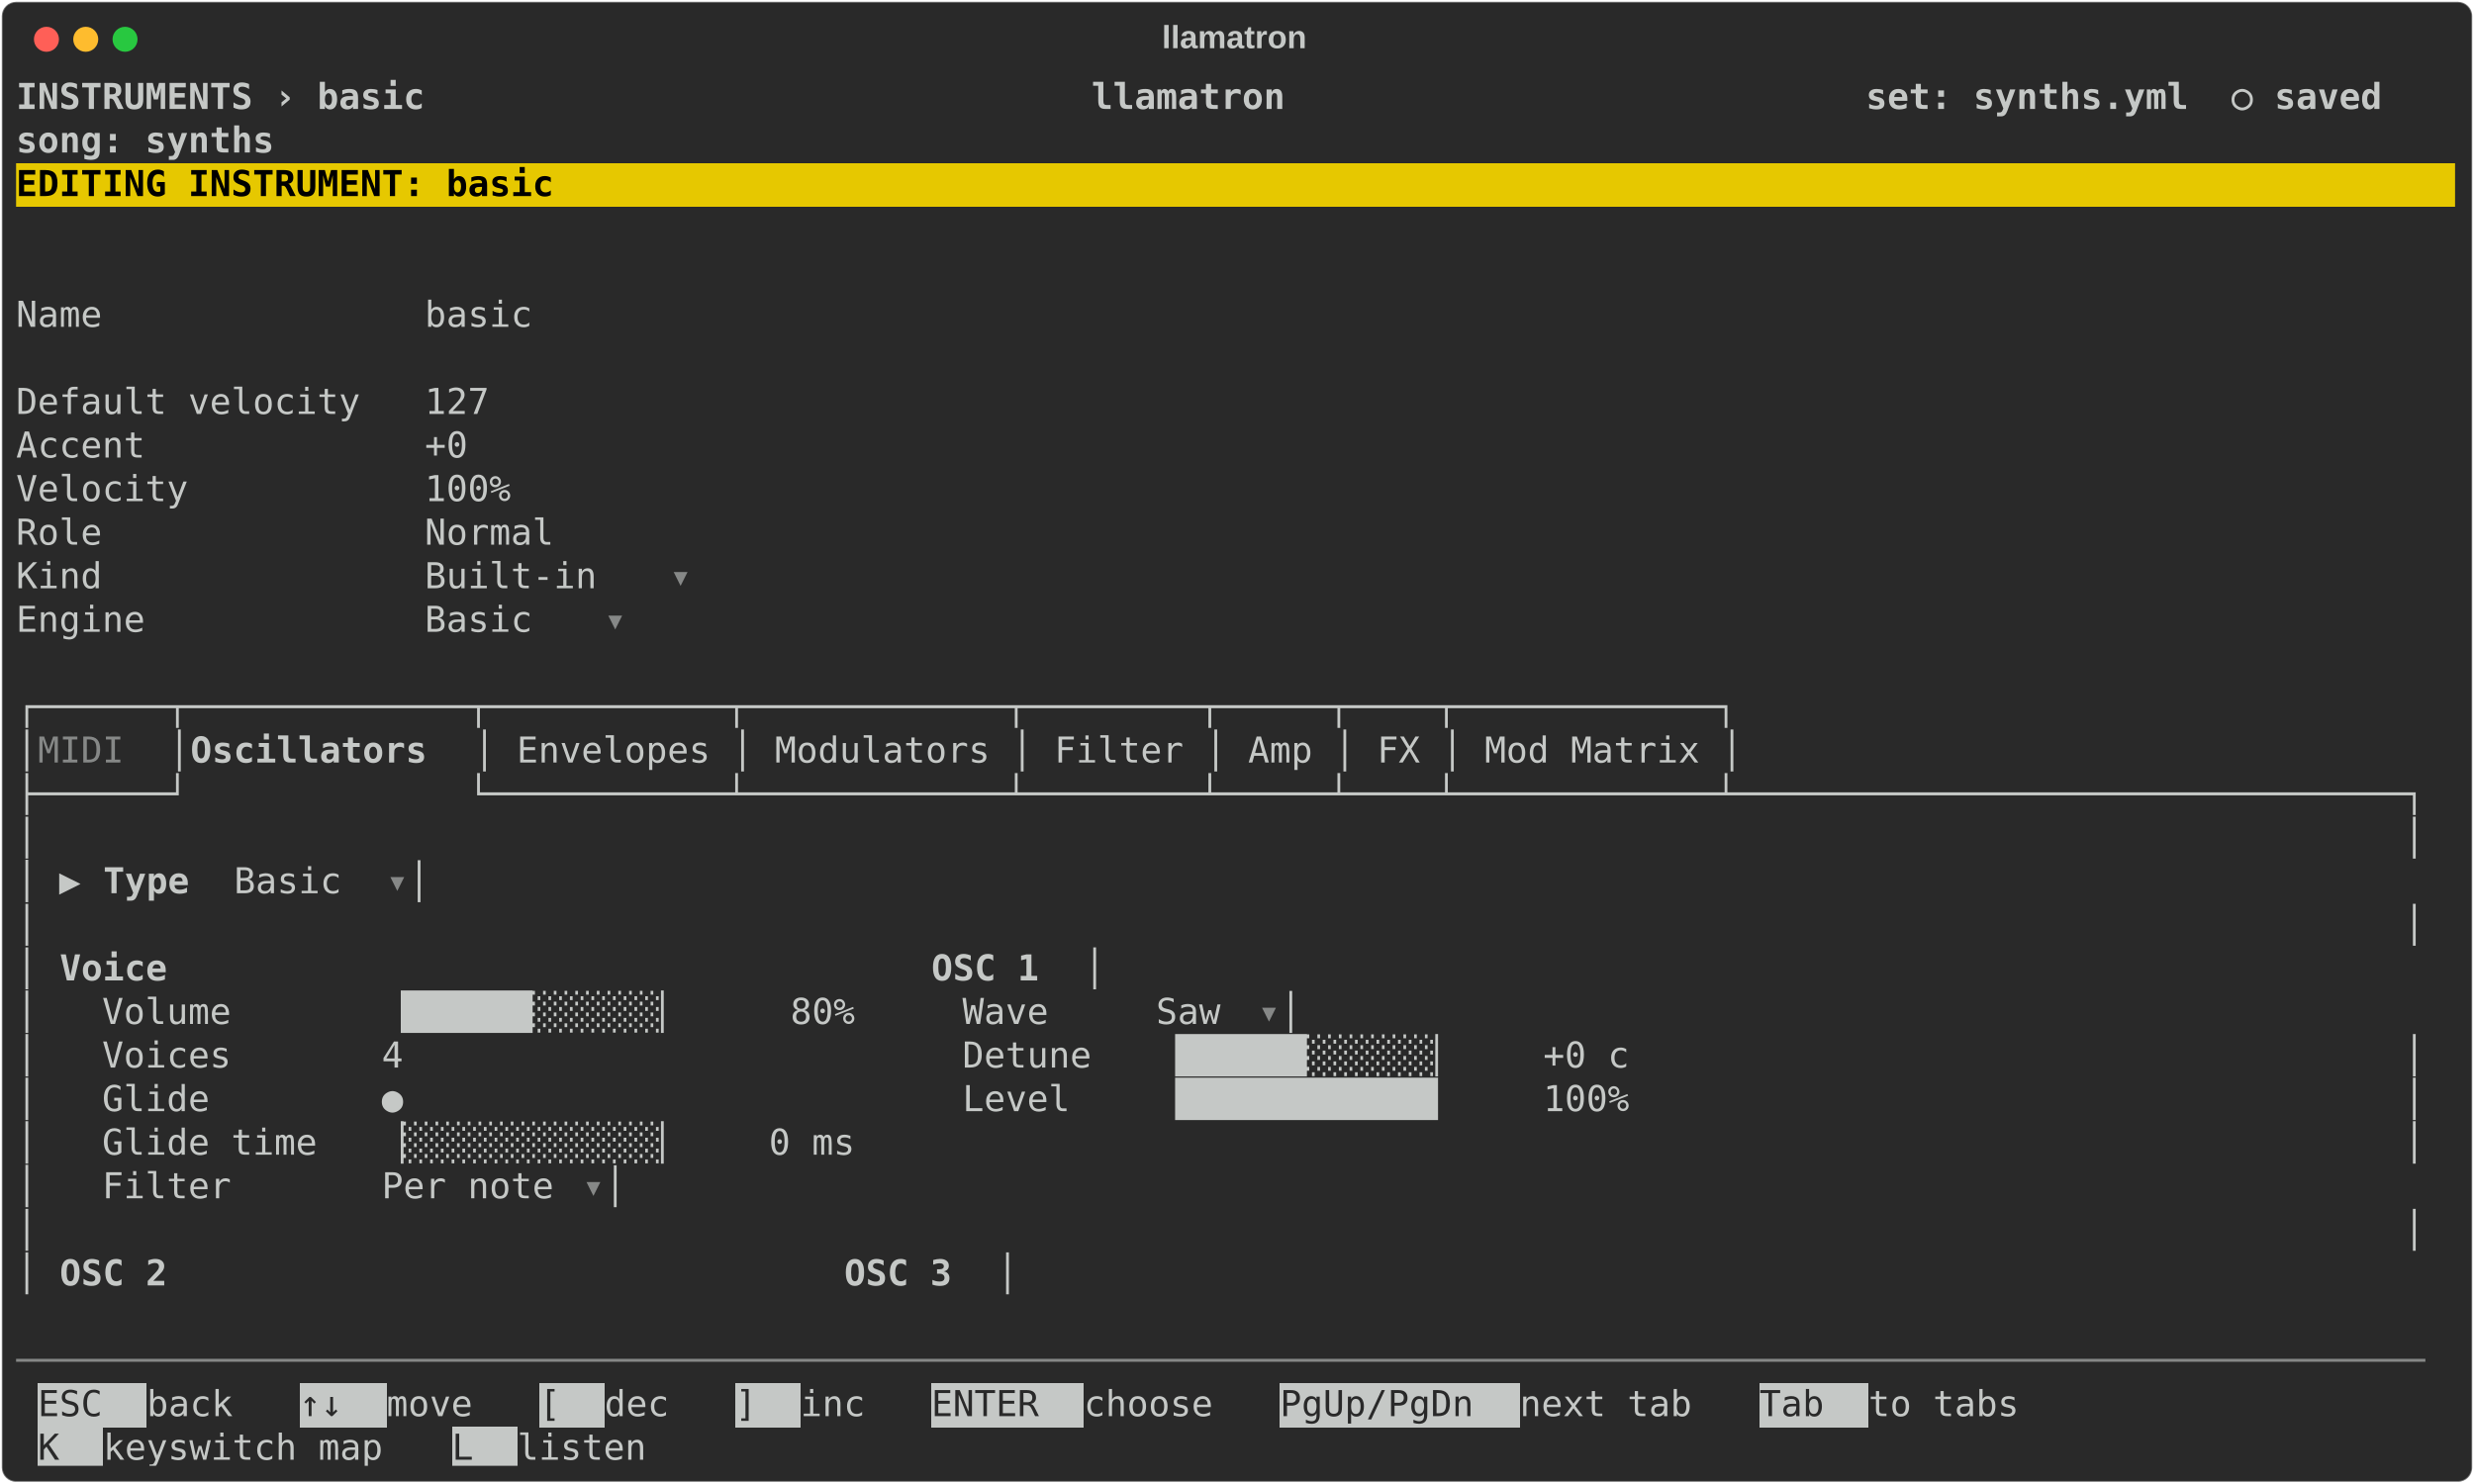
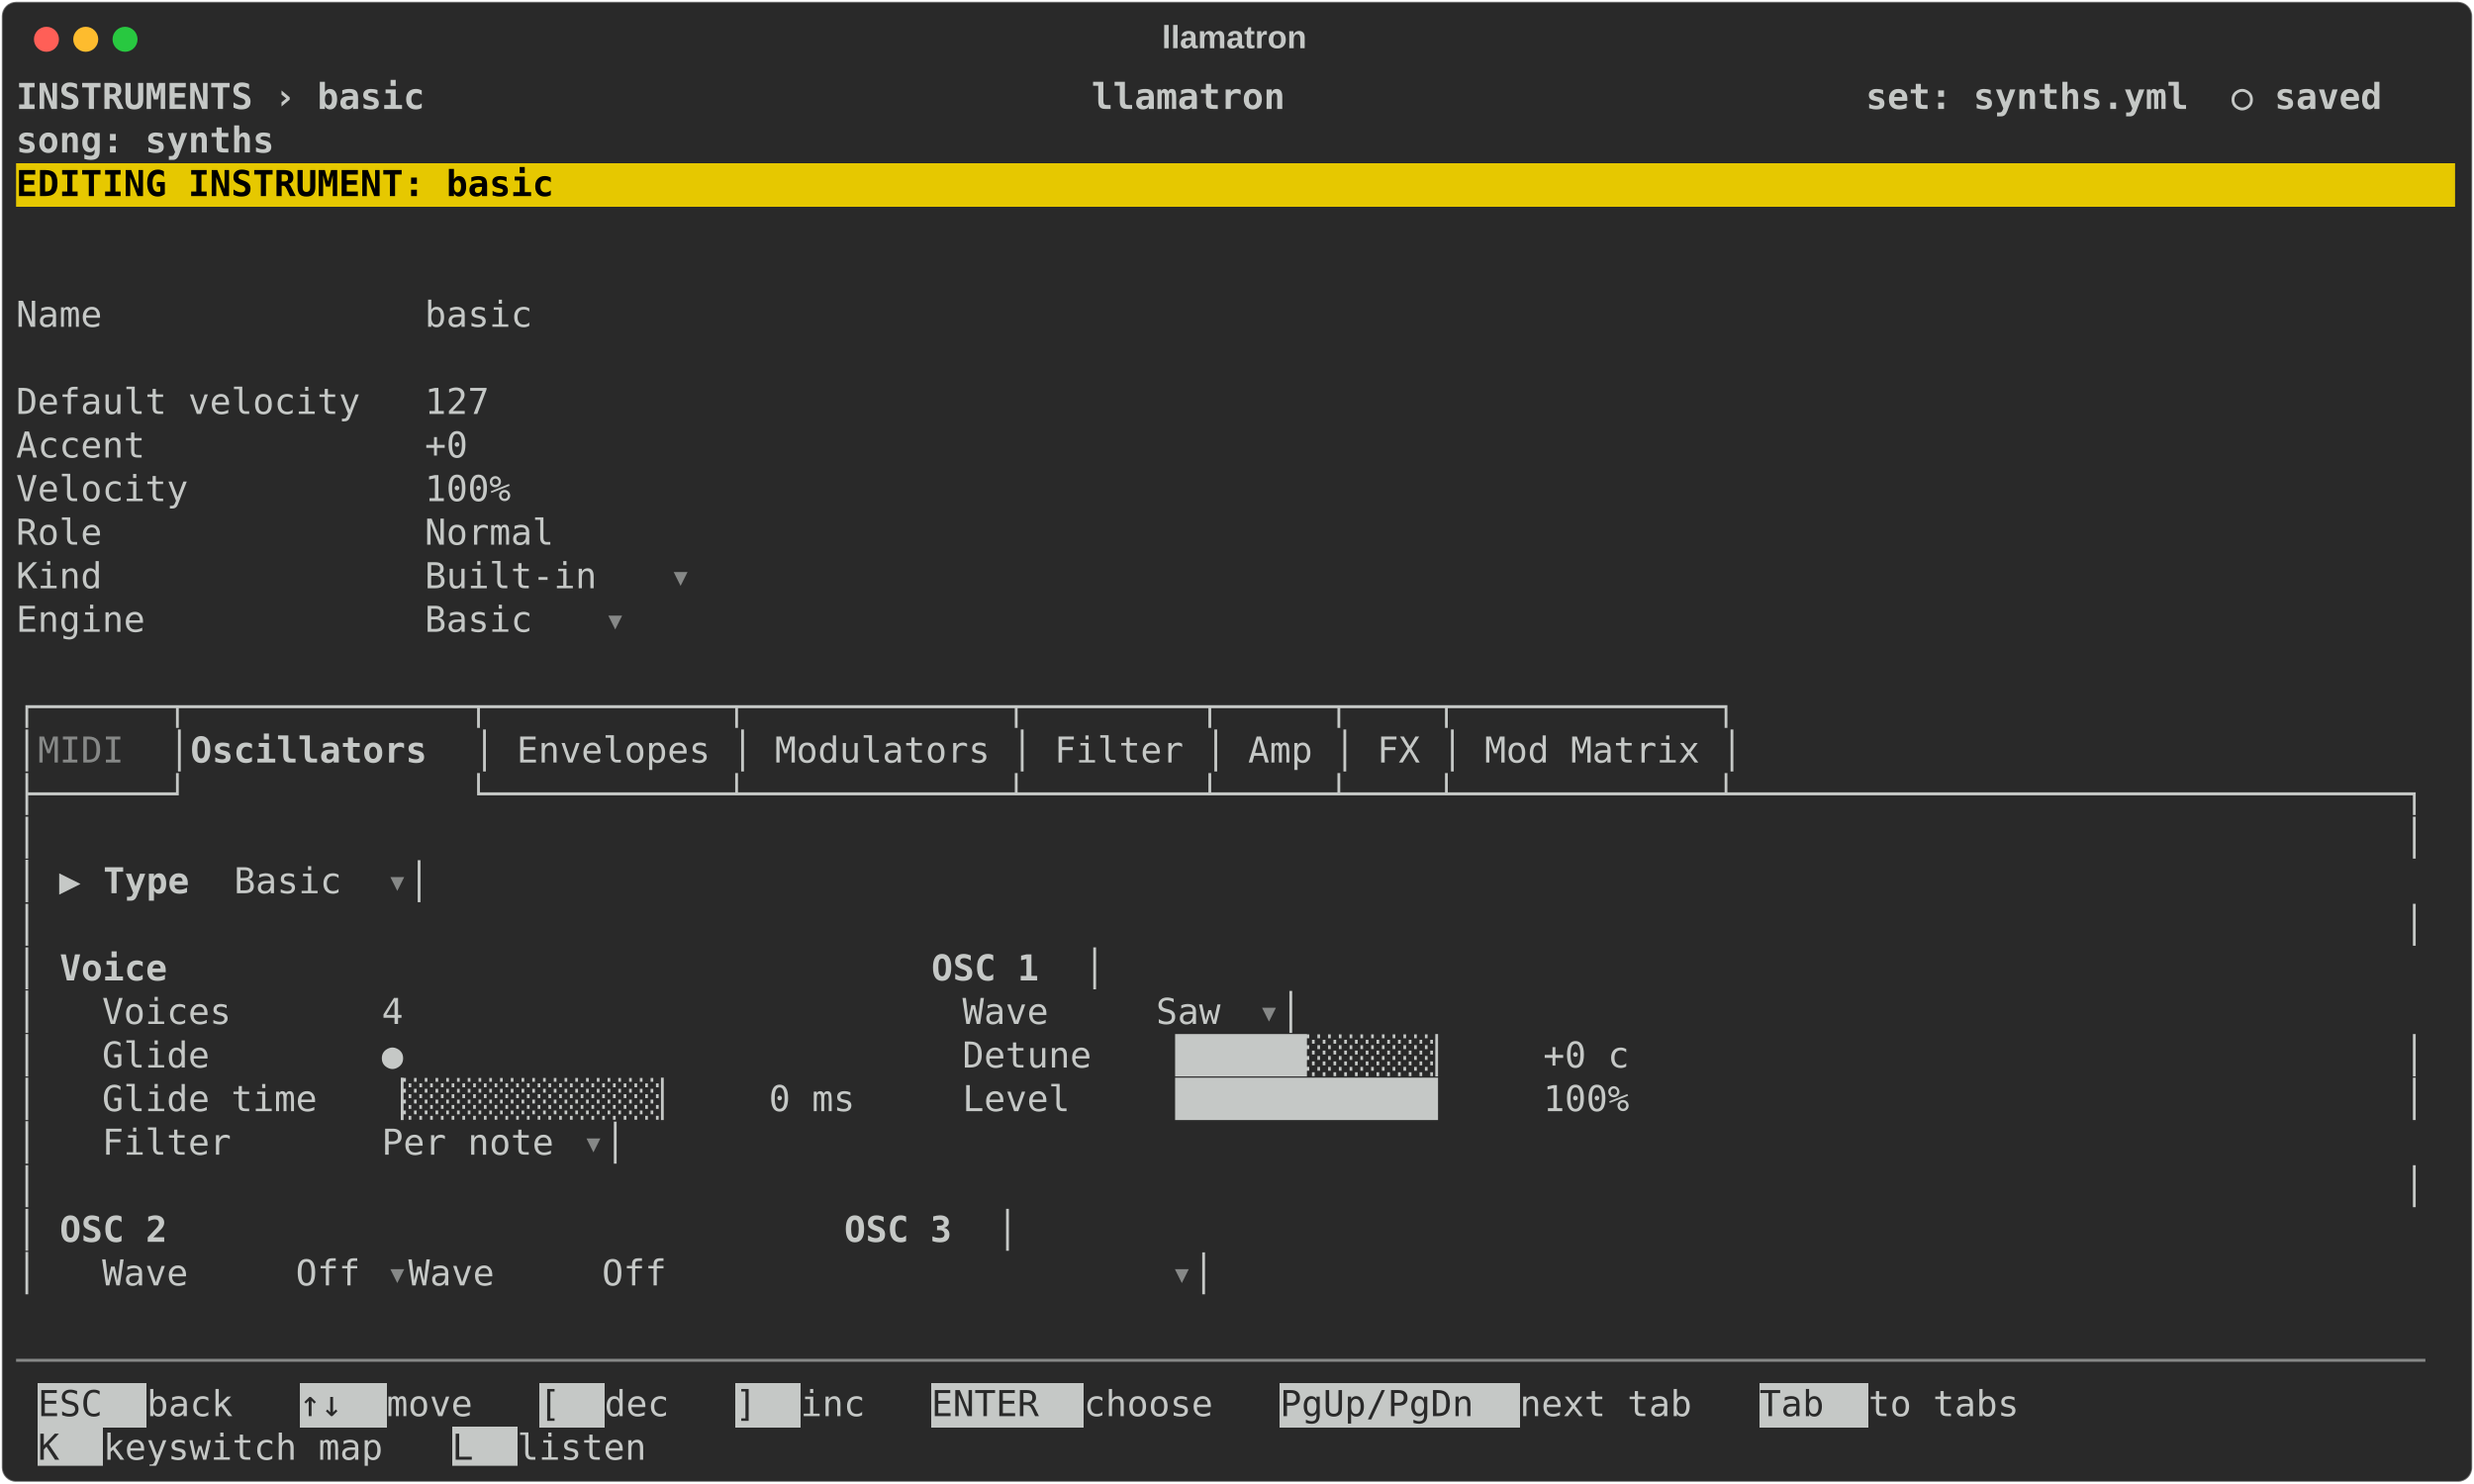
<svg xmlns="http://www.w3.org/2000/svg" class="rich-terminal" viewBox="0 0 1385 830.8">
  <style>

    @font-face {
        font-family: "Fira Code";
        src: local("FiraCode-Regular"),
                url("https://cdnjs.cloudflare.com/ajax/libs/firacode/6.2.0/woff2/FiraCode-Regular.woff2") format("woff2"),
                url("https://cdnjs.cloudflare.com/ajax/libs/firacode/6.2.0/woff/FiraCode-Regular.woff") format("woff");
        font-style: normal;
        font-weight: 400;
    }
    @font-face {
        font-family: "Fira Code";
        src: local("FiraCode-Bold"),
                url("https://cdnjs.cloudflare.com/ajax/libs/firacode/6.2.0/woff2/FiraCode-Bold.woff2") format("woff2"),
                url("https://cdnjs.cloudflare.com/ajax/libs/firacode/6.2.0/woff/FiraCode-Bold.woff") format("woff");
        font-style: bold;
        font-weight: 700;
    }

    .terminal-synth_basic-matrix {
        font-family: Fira Code, monospace;
        font-size: 20px;
        line-height: 24.4px;
        font-variant-east-asian: full-width;
    }

    .terminal-synth_basic-title {
        font-size: 18px;
        font-weight: bold;
        font-family: arial;
    }

    .terminal-synth_basic-r1 { fill: #c5c8c6;font-weight: bold }
.terminal-synth_basic-r2 { fill: #c5c8c6 }
.terminal-synth_basic-r3 { fill: #000000;font-weight: bold }
.terminal-synth_basic-r4 { fill: #868887 }
.terminal-synth_basic-r5 { fill: #292929 }
    </style>
  <defs>
    <clipPath id="terminal-synth_basic-clip-terminal">
      <rect x="0" y="0" width="1365.4" height="779.8" />
    </clipPath>
    <clipPath id="terminal-synth_basic-line-0">
      <rect x="0" y="1.5" width="1366.4" height="24.65" />
    </clipPath>
    <clipPath id="terminal-synth_basic-line-1">
      <rect x="0" y="25.9" width="1366.4" height="24.65" />
    </clipPath>
    <clipPath id="terminal-synth_basic-line-2">
      <rect x="0" y="50.3" width="1366.4" height="24.65" />
    </clipPath>
    <clipPath id="terminal-synth_basic-line-3">
      <rect x="0" y="74.7" width="1366.4" height="24.65" />
    </clipPath>
    <clipPath id="terminal-synth_basic-line-4">
      <rect x="0" y="99.1" width="1366.4" height="24.65" />
    </clipPath>
    <clipPath id="terminal-synth_basic-line-5">
      <rect x="0" y="123.5" width="1366.4" height="24.65" />
    </clipPath>
    <clipPath id="terminal-synth_basic-line-6">
      <rect x="0" y="147.9" width="1366.4" height="24.65" />
    </clipPath>
    <clipPath id="terminal-synth_basic-line-7">
      <rect x="0" y="172.3" width="1366.4" height="24.65" />
    </clipPath>
    <clipPath id="terminal-synth_basic-line-8">
      <rect x="0" y="196.7" width="1366.4" height="24.65" />
    </clipPath>
    <clipPath id="terminal-synth_basic-line-9">
      <rect x="0" y="221.1" width="1366.4" height="24.65" />
    </clipPath>
    <clipPath id="terminal-synth_basic-line-10">
      <rect x="0" y="245.5" width="1366.4" height="24.65" />
    </clipPath>
    <clipPath id="terminal-synth_basic-line-11">
      <rect x="0" y="269.9" width="1366.4" height="24.65" />
    </clipPath>
    <clipPath id="terminal-synth_basic-line-12">
      <rect x="0" y="294.3" width="1366.4" height="24.65" />
    </clipPath>
    <clipPath id="terminal-synth_basic-line-13">
      <rect x="0" y="318.7" width="1366.4" height="24.65" />
    </clipPath>
    <clipPath id="terminal-synth_basic-line-14">
      <rect x="0" y="343.1" width="1366.4" height="24.65" />
    </clipPath>
    <clipPath id="terminal-synth_basic-line-15">
      <rect x="0" y="367.5" width="1366.4" height="24.65" />
    </clipPath>
    <clipPath id="terminal-synth_basic-line-16">
      <rect x="0" y="391.9" width="1366.4" height="24.65" />
    </clipPath>
    <clipPath id="terminal-synth_basic-line-17">
      <rect x="0" y="416.3" width="1366.4" height="24.65" />
    </clipPath>
    <clipPath id="terminal-synth_basic-line-18">
      <rect x="0" y="440.7" width="1366.4" height="24.65" />
    </clipPath>
    <clipPath id="terminal-synth_basic-line-19">
      <rect x="0" y="465.1" width="1366.4" height="24.65" />
    </clipPath>
    <clipPath id="terminal-synth_basic-line-20">
      <rect x="0" y="489.5" width="1366.4" height="24.65" />
    </clipPath>
    <clipPath id="terminal-synth_basic-line-21">
      <rect x="0" y="513.9" width="1366.4" height="24.65" />
    </clipPath>
    <clipPath id="terminal-synth_basic-line-22">
      <rect x="0" y="538.3" width="1366.4" height="24.65" />
    </clipPath>
    <clipPath id="terminal-synth_basic-line-23">
      <rect x="0" y="562.7" width="1366.4" height="24.65" />
    </clipPath>
    <clipPath id="terminal-synth_basic-line-24">
      <rect x="0" y="587.1" width="1366.4" height="24.65" />
    </clipPath>
    <clipPath id="terminal-synth_basic-line-25">
      <rect x="0" y="611.5" width="1366.4" height="24.65" />
    </clipPath>
    <clipPath id="terminal-synth_basic-line-26">
      <rect x="0" y="635.9" width="1366.4" height="24.65" />
    </clipPath>
    <clipPath id="terminal-synth_basic-line-27">
      <rect x="0" y="660.3" width="1366.4" height="24.65" />
    </clipPath>
    <clipPath id="terminal-synth_basic-line-28">
      <rect x="0" y="684.7" width="1366.4" height="24.65" />
    </clipPath>
    <clipPath id="terminal-synth_basic-line-29">
      <rect x="0" y="709.1" width="1366.4" height="24.65" />
    </clipPath>
    <clipPath id="terminal-synth_basic-line-30">
      <rect x="0" y="733.5" width="1366.4" height="24.65" />
    </clipPath>
  </defs>
  <rect fill="#292929" stroke="rgba(255,255,255,0.35)" stroke-width="1" x="1" y="1" width="1383" height="828.8" rx="8" />
  <text class="terminal-synth_basic-title" fill="#c5c8c6" text-anchor="middle" x="691" y="27">llamatron</text>
  <g transform="translate(26,22)">
    <circle cx="0" cy="0" r="7" fill="#ff5f57" />
    <circle cx="22" cy="0" r="7" fill="#febc2e" />
    <circle cx="44" cy="0" r="7" fill="#28c840" />
  </g>
  <g transform="translate(9, 41)" clip-path="url(#terminal-synth_basic-clip-terminal)">
    <rect fill="#e6c800" x="0" y="50.3" width="1366.4" height="24.65" shape-rendering="crispEdges" />
    <rect fill="#c5c8c6" x="12.2" y="733.5" width="61" height="24.65" shape-rendering="crispEdges" />
    <rect fill="#c5c8c6" x="158.6" y="733.5" width="48.8" height="24.65" shape-rendering="crispEdges" />
    <rect fill="#c5c8c6" x="292.8" y="733.5" width="36.6" height="24.65" shape-rendering="crispEdges" />
    <rect fill="#c5c8c6" x="402.6" y="733.5" width="36.6" height="24.65" shape-rendering="crispEdges" />
    <rect fill="#c5c8c6" x="512.4" y="733.5" width="85.4" height="24.65" shape-rendering="crispEdges" />
    <rect fill="#c5c8c6" x="707.6" y="733.5" width="134.2" height="24.65" shape-rendering="crispEdges" />
    <rect fill="#c5c8c6" x="976" y="733.5" width="61" height="24.65" shape-rendering="crispEdges" />
    <rect fill="#c5c8c6" x="12.2" y="757.9" width="36.6" height="24.65" shape-rendering="crispEdges" />
    <rect fill="#c5c8c6" x="244" y="757.9" width="36.6" height="24.65" shape-rendering="crispEdges" />
    <g class="terminal-synth_basic-matrix">
      <text class="terminal-synth_basic-r1" x="0" y="20" textLength="1366.4" clip-path="url(#terminal-synth_basic-line-0)"> INSTRUMENTS › basic                               llamatron                           set: synths.yml  ○ saved </text>
      <text class="terminal-synth_basic-r2" x="1366.4" y="20" textLength="12.2" clip-path="url(#terminal-synth_basic-line-0)">
</text>
      <text class="terminal-synth_basic-r1" x="0" y="44.4" textLength="1366.4" clip-path="url(#terminal-synth_basic-line-1)">                                                                                       song: synths             </text>
      <text class="terminal-synth_basic-r2" x="1366.4" y="44.4" textLength="12.2" clip-path="url(#terminal-synth_basic-line-1)">
</text>
      <text class="terminal-synth_basic-r3" x="0" y="68.8" textLength="1366.4" clip-path="url(#terminal-synth_basic-line-2)"> EDITING INSTRUMENT: basic                                                                                      </text>
      <text class="terminal-synth_basic-r2" x="1366.4" y="68.8" textLength="12.2" clip-path="url(#terminal-synth_basic-line-2)">
</text>
      <text class="terminal-synth_basic-r2" x="1366.4" y="93.2" textLength="12.2" clip-path="url(#terminal-synth_basic-line-3)">
</text>
      <text class="terminal-synth_basic-r2" x="1366.4" y="117.6" textLength="12.2" clip-path="url(#terminal-synth_basic-line-4)">
</text>
      <text class="terminal-synth_basic-r2" x="0" y="142" textLength="329.4" clip-path="url(#terminal-synth_basic-line-5)">  Name               basic </text>
      <text class="terminal-synth_basic-r2" x="1366.4" y="142" textLength="12.2" clip-path="url(#terminal-synth_basic-line-5)">
</text>
      <text class="terminal-synth_basic-r2" x="1366.4" y="166.4" textLength="12.2" clip-path="url(#terminal-synth_basic-line-6)">
</text>
      <text class="terminal-synth_basic-r2" x="0" y="190.8" textLength="305" clip-path="url(#terminal-synth_basic-line-7)">  Default velocity   127 </text>
      <text class="terminal-synth_basic-r2" x="1366.4" y="190.8" textLength="12.2" clip-path="url(#terminal-synth_basic-line-7)">
</text>
      <text class="terminal-synth_basic-r2" x="0" y="215.2" textLength="292.8" clip-path="url(#terminal-synth_basic-line-8)">  Accent             +0 </text>
      <text class="terminal-synth_basic-r2" x="1366.4" y="215.2" textLength="12.2" clip-path="url(#terminal-synth_basic-line-8)">
</text>
      <text class="terminal-synth_basic-r2" x="0" y="239.6" textLength="317.2" clip-path="url(#terminal-synth_basic-line-9)">  Velocity           100% </text>
      <text class="terminal-synth_basic-r2" x="1366.4" y="239.6" textLength="12.2" clip-path="url(#terminal-synth_basic-line-9)">
</text>
      <text class="terminal-synth_basic-r2" x="0" y="264" textLength="341.6" clip-path="url(#terminal-synth_basic-line-10)">  Role               Normal </text>
      <text class="terminal-synth_basic-r2" x="1366.4" y="264" textLength="12.2" clip-path="url(#terminal-synth_basic-line-10)">
</text>
      <text class="terminal-synth_basic-r2" x="0" y="288.4" textLength="366" clip-path="url(#terminal-synth_basic-line-11)">  Kind               Built-in </text>
      <text class="terminal-synth_basic-r4" x="366" y="288.4" textLength="12.2" clip-path="url(#terminal-synth_basic-line-11)">▾</text>
      <text class="terminal-synth_basic-r2" x="1366.4" y="288.4" textLength="12.2" clip-path="url(#terminal-synth_basic-line-11)">
</text>
      <text class="terminal-synth_basic-r2" x="0" y="312.8" textLength="329.4" clip-path="url(#terminal-synth_basic-line-12)">  Engine             Basic </text>
      <text class="terminal-synth_basic-r4" x="329.4" y="312.8" textLength="12.2" clip-path="url(#terminal-synth_basic-line-12)">▾</text>
      <text class="terminal-synth_basic-r2" x="1366.4" y="312.8" textLength="12.2" clip-path="url(#terminal-synth_basic-line-12)">
</text>
      <text class="terminal-synth_basic-r2" x="1366.4" y="337.2" textLength="12.2" clip-path="url(#terminal-synth_basic-line-13)">
</text>
      <text class="terminal-synth_basic-r2" x="0" y="361.6" textLength="976" clip-path="url(#terminal-synth_basic-line-14)">┌──────┬─────────────┬───────────┬────────────┬────────┬─────┬────┬────────────┐</text>
      <text class="terminal-synth_basic-r2" x="1366.4" y="361.6" textLength="12.2" clip-path="url(#terminal-synth_basic-line-14)">
</text>
      <text class="terminal-synth_basic-r2" x="0" y="386" textLength="12.2" clip-path="url(#terminal-synth_basic-line-15)">│</text>
      <text class="terminal-synth_basic-r4" x="12.2" y="386" textLength="73.2" clip-path="url(#terminal-synth_basic-line-15)"> MIDI </text>
      <text class="terminal-synth_basic-r2" x="85.4" y="386" textLength="12.2" clip-path="url(#terminal-synth_basic-line-15)">│</text>
      <text class="terminal-synth_basic-r1" x="97.6" y="386" textLength="158.6" clip-path="url(#terminal-synth_basic-line-15)"> Oscillators </text>
      <text class="terminal-synth_basic-r2" x="256.2" y="386" textLength="719.8" clip-path="url(#terminal-synth_basic-line-15)">│ Envelopes │ Modulators │ Filter │ Amp │ FX │ Mod Matrix │</text>
      <text class="terminal-synth_basic-r2" x="1366.4" y="386" textLength="12.2" clip-path="url(#terminal-synth_basic-line-15)">
</text>
      <text class="terminal-synth_basic-r2" x="0" y="410.4" textLength="1366.4" clip-path="url(#terminal-synth_basic-line-16)">├──────┘             └───────────┴────────────┴────────┴─────┴────┴────────────┴───────────────────────────────┐</text>
      <text class="terminal-synth_basic-r2" x="1366.4" y="410.4" textLength="12.2" clip-path="url(#terminal-synth_basic-line-16)">
</text>
      <text class="terminal-synth_basic-r2" x="0" y="434.8" textLength="1366.4" clip-path="url(#terminal-synth_basic-line-17)">│                                                                                                              │</text>
      <text class="terminal-synth_basic-r2" x="1366.4" y="434.8" textLength="12.2" clip-path="url(#terminal-synth_basic-line-17)">
</text>
      <text class="terminal-synth_basic-r2" x="0" y="459.2" textLength="48.8" clip-path="url(#terminal-synth_basic-line-18)">│ ▶ </text>
      <text class="terminal-synth_basic-r1" x="48.8" y="459.2" textLength="73.2" clip-path="url(#terminal-synth_basic-line-18)">Type  </text>
      <text class="terminal-synth_basic-r2" x="122" y="459.2" textLength="85.4" clip-path="url(#terminal-synth_basic-line-18)"> Basic </text>
      <text class="terminal-synth_basic-r4" x="207.4" y="459.2" textLength="12.2" clip-path="url(#terminal-synth_basic-line-18)">▾</text>
      <text class="terminal-synth_basic-r2" x="219.6" y="459.2" textLength="1146.8" clip-path="url(#terminal-synth_basic-line-18)">                                                                                             │</text>
      <text class="terminal-synth_basic-r2" x="1366.4" y="459.2" textLength="12.2" clip-path="url(#terminal-synth_basic-line-18)">
</text>
      <text class="terminal-synth_basic-r2" x="0" y="483.6" textLength="1366.4" clip-path="url(#terminal-synth_basic-line-19)">│                                                                                                              │</text>
      <text class="terminal-synth_basic-r2" x="1366.4" y="483.6" textLength="12.2" clip-path="url(#terminal-synth_basic-line-19)">
</text>
      <text class="terminal-synth_basic-r2" x="0" y="508" textLength="24.4" clip-path="url(#terminal-synth_basic-line-20)">│ </text>
      <text class="terminal-synth_basic-r1" x="24.4" y="508" textLength="85.4" clip-path="url(#terminal-synth_basic-line-20)">  Voice</text>
      <text class="terminal-synth_basic-r1" x="512.4" y="508" textLength="85.4" clip-path="url(#terminal-synth_basic-line-20)">  OSC 1</text>
      <text class="terminal-synth_basic-r2" x="597.8" y="508" textLength="768.6" clip-path="url(#terminal-synth_basic-line-20)">                                                              │</text>
      <text class="terminal-synth_basic-r2" x="1366.4" y="508" textLength="12.2" clip-path="url(#terminal-synth_basic-line-20)">
</text>
-       <text class="terminal-synth_basic-r2" x="0" y="532.4" textLength="695.4" clip-path="url(#terminal-synth_basic-line-21)">│   Volume       ▕██████░░░░░░▏     80%     Wave     Saw </text>
+       <text class="terminal-synth_basic-r2" x="0" y="532.4" textLength="695.4" clip-path="url(#terminal-synth_basic-line-21)">│   Voices       4                          Wave     Saw </text>
      <text class="terminal-synth_basic-r4" x="695.4" y="532.4" textLength="12.2" clip-path="url(#terminal-synth_basic-line-21)">▾</text>
      <text class="terminal-synth_basic-r2" x="707.6" y="532.4" textLength="658.8" clip-path="url(#terminal-synth_basic-line-21)">                                                     │</text>
      <text class="terminal-synth_basic-r2" x="1366.4" y="532.4" textLength="12.2" clip-path="url(#terminal-synth_basic-line-21)">
</text>
-       <text class="terminal-synth_basic-r2" x="0" y="556.8" textLength="1366.4" clip-path="url(#terminal-synth_basic-line-22)">│   Voices       4                          Detune   ▕██████░░░░░░▏    +0 c                                    │</text>
+       <text class="terminal-synth_basic-r2" x="0" y="556.8" textLength="1366.4" clip-path="url(#terminal-synth_basic-line-22)">│   Glide        ●                          Detune   ▕██████░░░░░░▏    +0 c                                    │</text>
      <text class="terminal-synth_basic-r2" x="1366.4" y="556.8" textLength="12.2" clip-path="url(#terminal-synth_basic-line-22)">
</text>
-       <text class="terminal-synth_basic-r2" x="0" y="581.2" textLength="1366.4" clip-path="url(#terminal-synth_basic-line-23)">│   Glide        ●                          Level    ▕████████████▏    100%                                    │</text>
+       <text class="terminal-synth_basic-r2" x="0" y="581.2" textLength="1366.4" clip-path="url(#terminal-synth_basic-line-23)">│   Glide time   ▕░░░░░░░░░░░░▏    0 ms     Level    ▕████████████▏    100%                                    │</text>
      <text class="terminal-synth_basic-r2" x="1366.4" y="581.2" textLength="12.2" clip-path="url(#terminal-synth_basic-line-23)">
</text>
-       <text class="terminal-synth_basic-r2" x="0" y="605.6" textLength="1366.4" clip-path="url(#terminal-synth_basic-line-24)">│   Glide time   ▕░░░░░░░░░░░░▏    0 ms                                                                        │</text>
+       <text class="terminal-synth_basic-r2" x="0" y="605.6" textLength="317.2" clip-path="url(#terminal-synth_basic-line-24)">│   Filter       Per note </text>
+       <text class="terminal-synth_basic-r4" x="317.2" y="605.6" textLength="12.2" clip-path="url(#terminal-synth_basic-line-24)">▾</text>
+       <text class="terminal-synth_basic-r2" x="329.4" y="605.6" textLength="1037" clip-path="url(#terminal-synth_basic-line-24)">                                                                                    │</text>
      <text class="terminal-synth_basic-r2" x="1366.4" y="605.6" textLength="12.2" clip-path="url(#terminal-synth_basic-line-24)">
</text>
-       <text class="terminal-synth_basic-r2" x="0" y="630" textLength="317.2" clip-path="url(#terminal-synth_basic-line-25)">│   Filter       Per note </text>
-       <text class="terminal-synth_basic-r4" x="317.2" y="630" textLength="12.2" clip-path="url(#terminal-synth_basic-line-25)">▾</text>
-       <text class="terminal-synth_basic-r2" x="329.4" y="630" textLength="1037" clip-path="url(#terminal-synth_basic-line-25)">                                                                                    │</text>
+       <text class="terminal-synth_basic-r2" x="0" y="630" textLength="1366.4" clip-path="url(#terminal-synth_basic-line-25)">│                                                                                                              │</text>
      <text class="terminal-synth_basic-r2" x="1366.4" y="630" textLength="12.2" clip-path="url(#terminal-synth_basic-line-25)">
</text>
-       <text class="terminal-synth_basic-r2" x="0" y="654.4" textLength="1366.4" clip-path="url(#terminal-synth_basic-line-26)">│                                                                                                              │</text>
+       <text class="terminal-synth_basic-r2" x="0" y="654.4" textLength="24.4" clip-path="url(#terminal-synth_basic-line-26)">│ </text>
+       <text class="terminal-synth_basic-r1" x="24.4" y="654.4" textLength="85.4" clip-path="url(#terminal-synth_basic-line-26)">  OSC 2</text>
+       <text class="terminal-synth_basic-r1" x="463.6" y="654.4" textLength="85.4" clip-path="url(#terminal-synth_basic-line-26)">  OSC 3</text>
+       <text class="terminal-synth_basic-r2" x="549" y="654.4" textLength="817.4" clip-path="url(#terminal-synth_basic-line-26)">                                                                  │</text>
      <text class="terminal-synth_basic-r2" x="1366.4" y="654.4" textLength="12.2" clip-path="url(#terminal-synth_basic-line-26)">
</text>
-       <text class="terminal-synth_basic-r2" x="0" y="678.8" textLength="24.4" clip-path="url(#terminal-synth_basic-line-27)">│ </text>
-       <text class="terminal-synth_basic-r1" x="24.4" y="678.8" textLength="85.4" clip-path="url(#terminal-synth_basic-line-27)">  OSC 2</text>
-       <text class="terminal-synth_basic-r1" x="463.6" y="678.8" textLength="85.4" clip-path="url(#terminal-synth_basic-line-27)">  OSC 3</text>
-       <text class="terminal-synth_basic-r2" x="549" y="678.8" textLength="817.4" clip-path="url(#terminal-synth_basic-line-27)">                                                                  │</text>
+       <text class="terminal-synth_basic-r2" x="0" y="678.8" textLength="207.4" clip-path="url(#terminal-synth_basic-line-27)">│   Wave     Off </text>
+       <text class="terminal-synth_basic-r4" x="207.4" y="678.8" textLength="12.2" clip-path="url(#terminal-synth_basic-line-27)">▾</text>
+       <text class="terminal-synth_basic-r2" x="219.6" y="678.8" textLength="427" clip-path="url(#terminal-synth_basic-line-27)">                      Wave     Off </text>
+       <text class="terminal-synth_basic-r4" x="646.6" y="678.8" textLength="12.2" clip-path="url(#terminal-synth_basic-line-27)">▾</text>
+       <text class="terminal-synth_basic-r2" x="658.8" y="678.8" textLength="707.6" clip-path="url(#terminal-synth_basic-line-27)">                                                         │</text>
      <text class="terminal-synth_basic-r2" x="1366.4" y="678.8" textLength="12.2" clip-path="url(#terminal-synth_basic-line-27)">
</text>
      <text class="terminal-synth_basic-r2" x="1366.4" y="703.2" textLength="12.2" clip-path="url(#terminal-synth_basic-line-28)">
</text>
      <text class="terminal-synth_basic-r4" x="0" y="727.6" textLength="1366.4" clip-path="url(#terminal-synth_basic-line-29)">────────────────────────────────────────────────────────────────────────────────────────────────────────────────</text>
      <text class="terminal-synth_basic-r2" x="1366.4" y="727.6" textLength="12.2" clip-path="url(#terminal-synth_basic-line-29)">
</text>
      <text class="terminal-synth_basic-r5" x="12.2" y="752" textLength="61" clip-path="url(#terminal-synth_basic-line-30)"> ESC </text>
      <text class="terminal-synth_basic-r2" x="73.2" y="752" textLength="85.4" clip-path="url(#terminal-synth_basic-line-30)"> back  </text>
      <text class="terminal-synth_basic-r5" x="158.6" y="752" textLength="48.8" clip-path="url(#terminal-synth_basic-line-30)"> ↑↓ </text>
      <text class="terminal-synth_basic-r2" x="207.4" y="752" textLength="85.4" clip-path="url(#terminal-synth_basic-line-30)"> move  </text>
      <text class="terminal-synth_basic-r5" x="292.8" y="752" textLength="36.6" clip-path="url(#terminal-synth_basic-line-30)"> [ </text>
      <text class="terminal-synth_basic-r2" x="329.4" y="752" textLength="73.2" clip-path="url(#terminal-synth_basic-line-30)"> dec  </text>
      <text class="terminal-synth_basic-r5" x="402.6" y="752" textLength="36.6" clip-path="url(#terminal-synth_basic-line-30)"> ] </text>
      <text class="terminal-synth_basic-r2" x="439.2" y="752" textLength="73.2" clip-path="url(#terminal-synth_basic-line-30)"> inc  </text>
      <text class="terminal-synth_basic-r5" x="512.4" y="752" textLength="85.4" clip-path="url(#terminal-synth_basic-line-30)"> ENTER </text>
      <text class="terminal-synth_basic-r2" x="597.8" y="752" textLength="109.8" clip-path="url(#terminal-synth_basic-line-30)"> choose  </text>
      <text class="terminal-synth_basic-r5" x="707.6" y="752" textLength="134.2" clip-path="url(#terminal-synth_basic-line-30)"> PgUp/PgDn </text>
      <text class="terminal-synth_basic-r2" x="841.8" y="752" textLength="134.2" clip-path="url(#terminal-synth_basic-line-30)"> next tab  </text>
      <text class="terminal-synth_basic-r5" x="976" y="752" textLength="61" clip-path="url(#terminal-synth_basic-line-30)"> Tab </text>
      <text class="terminal-synth_basic-r2" x="1037" y="752" textLength="122" clip-path="url(#terminal-synth_basic-line-30)"> to tabs  </text>
      <text class="terminal-synth_basic-r2" x="1366.4" y="752" textLength="12.2" clip-path="url(#terminal-synth_basic-line-30)">
</text>
      <text class="terminal-synth_basic-r5" x="12.2" y="776.4" textLength="36.6" clip-path="url(#terminal-synth_basic-line-31)"> K </text>
      <text class="terminal-synth_basic-r2" x="48.8" y="776.4" textLength="195.2" clip-path="url(#terminal-synth_basic-line-31)"> keyswitch map  </text>
      <text class="terminal-synth_basic-r5" x="244" y="776.4" textLength="36.6" clip-path="url(#terminal-synth_basic-line-31)"> L </text>
      <text class="terminal-synth_basic-r2" x="280.6" y="776.4" textLength="109.8" clip-path="url(#terminal-synth_basic-line-31)"> listen  </text>
    </g>
  </g>
</svg>
